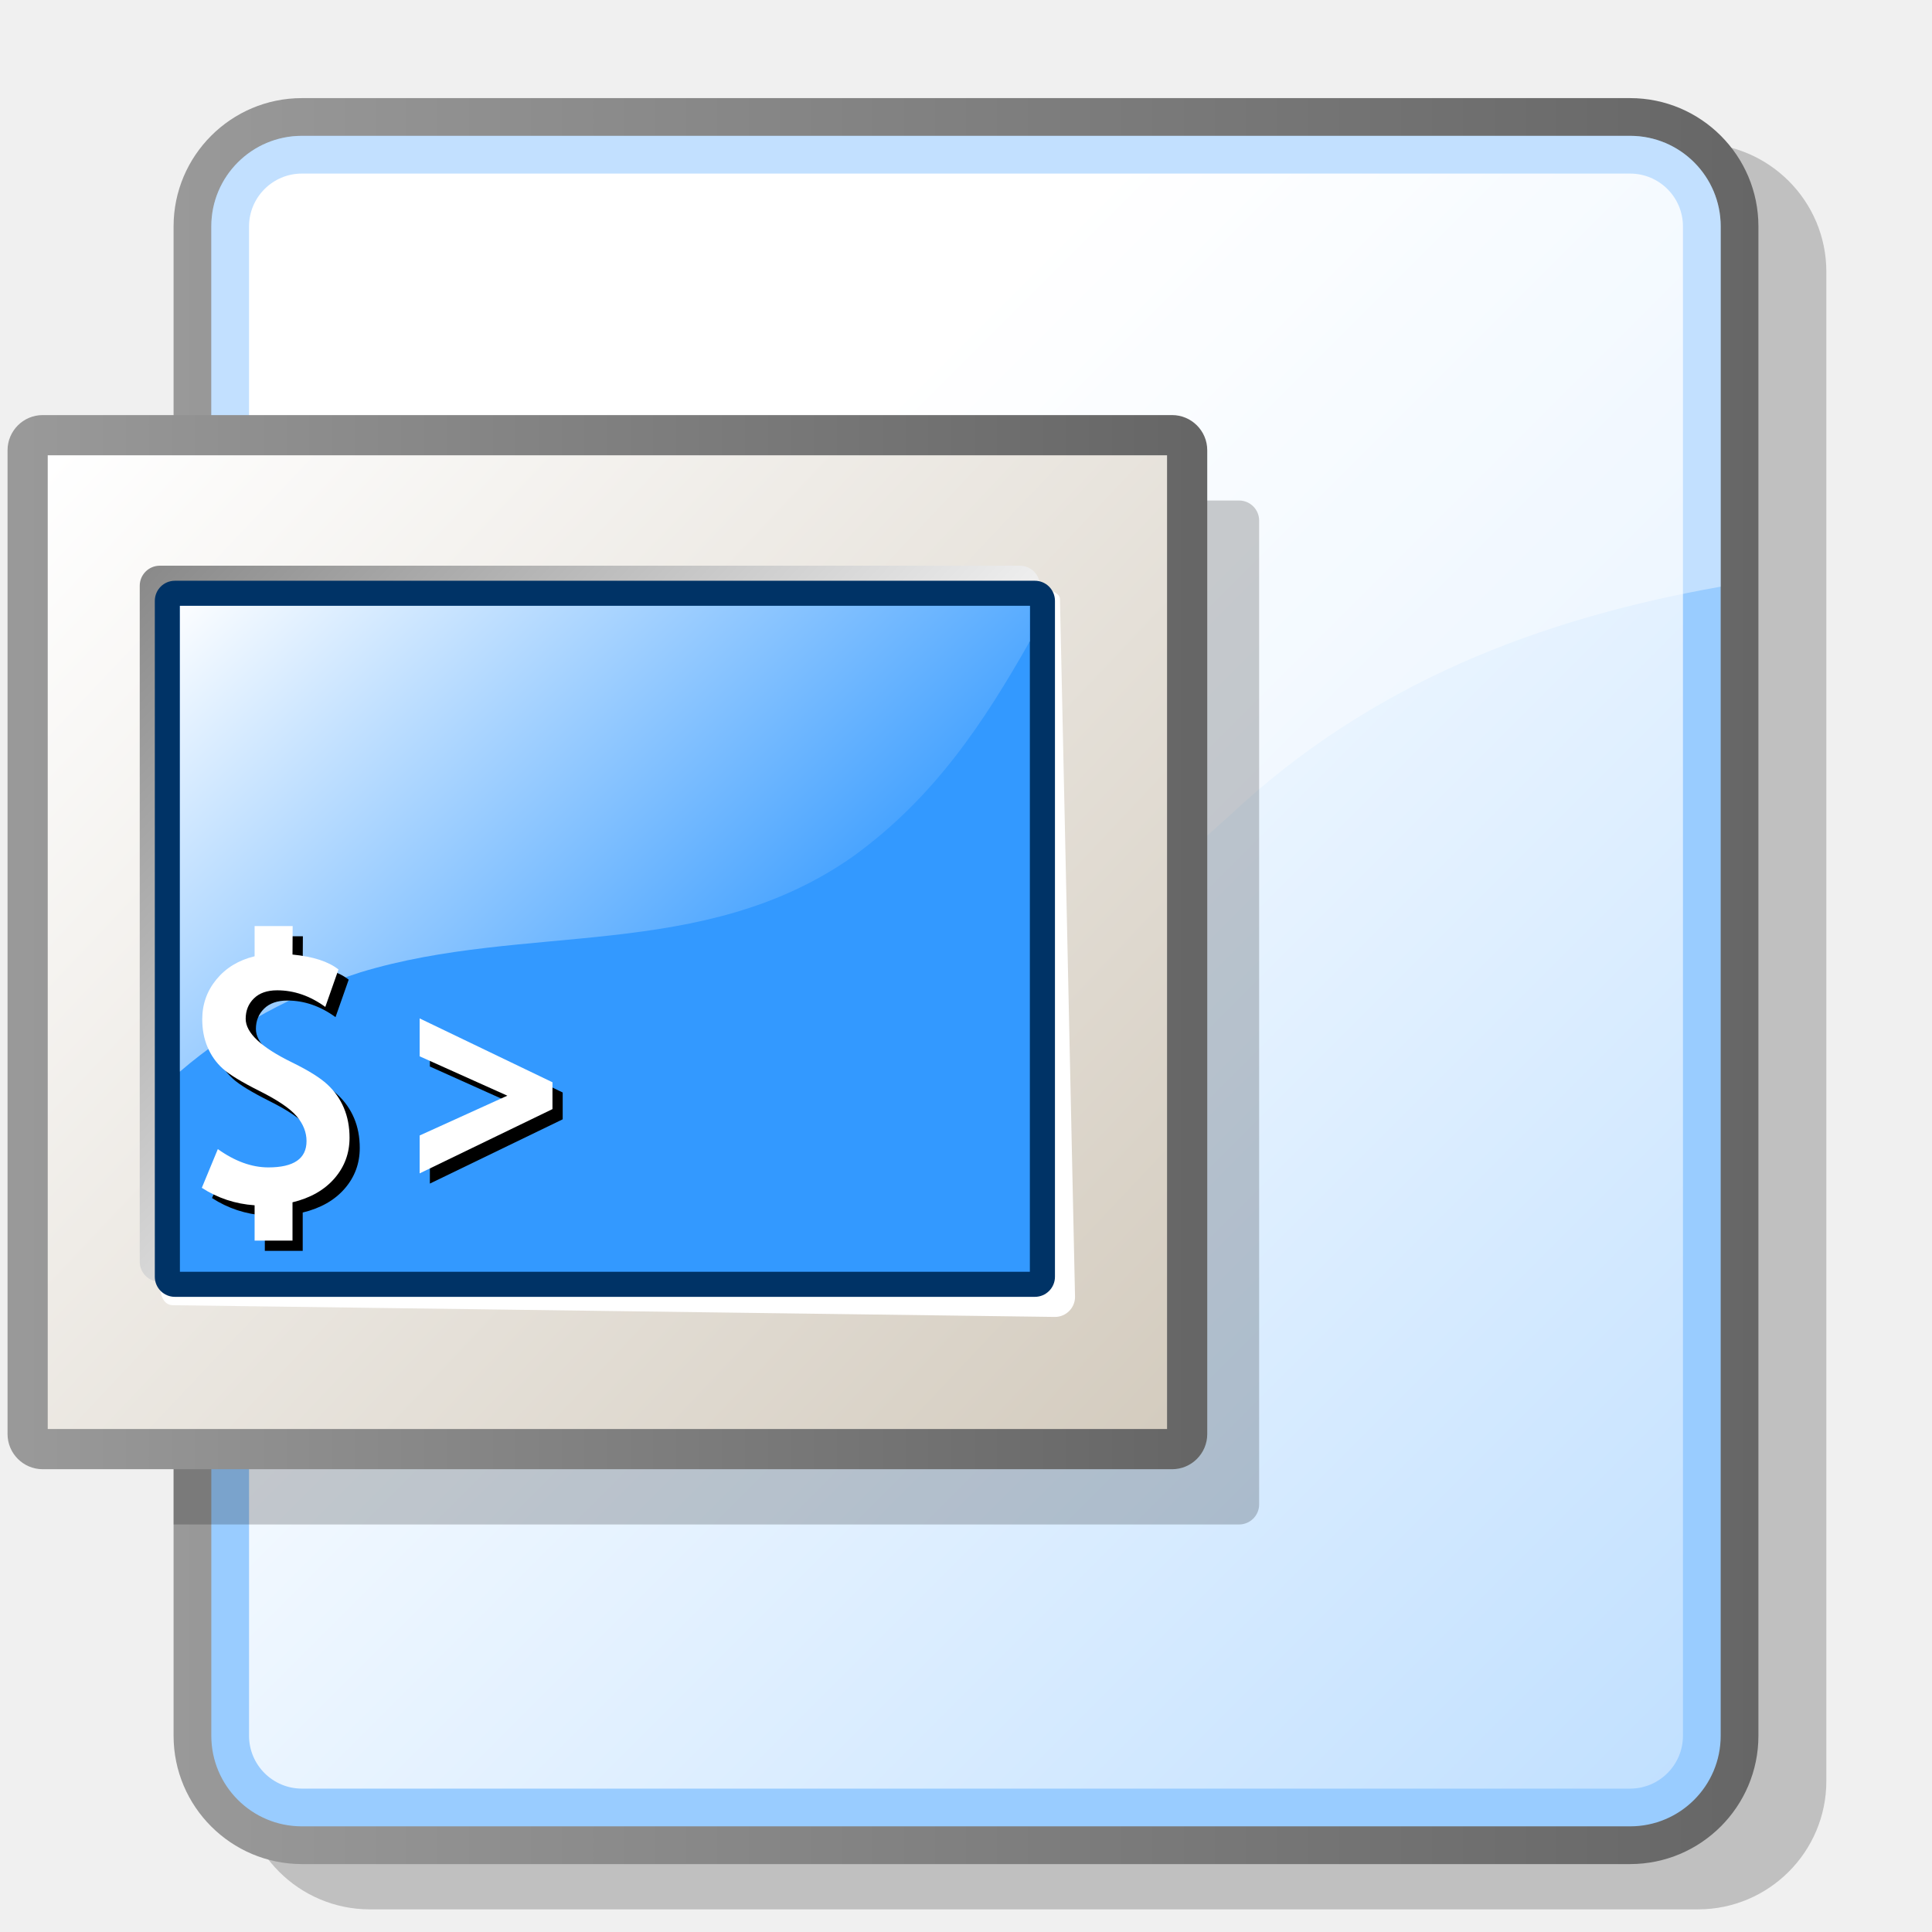
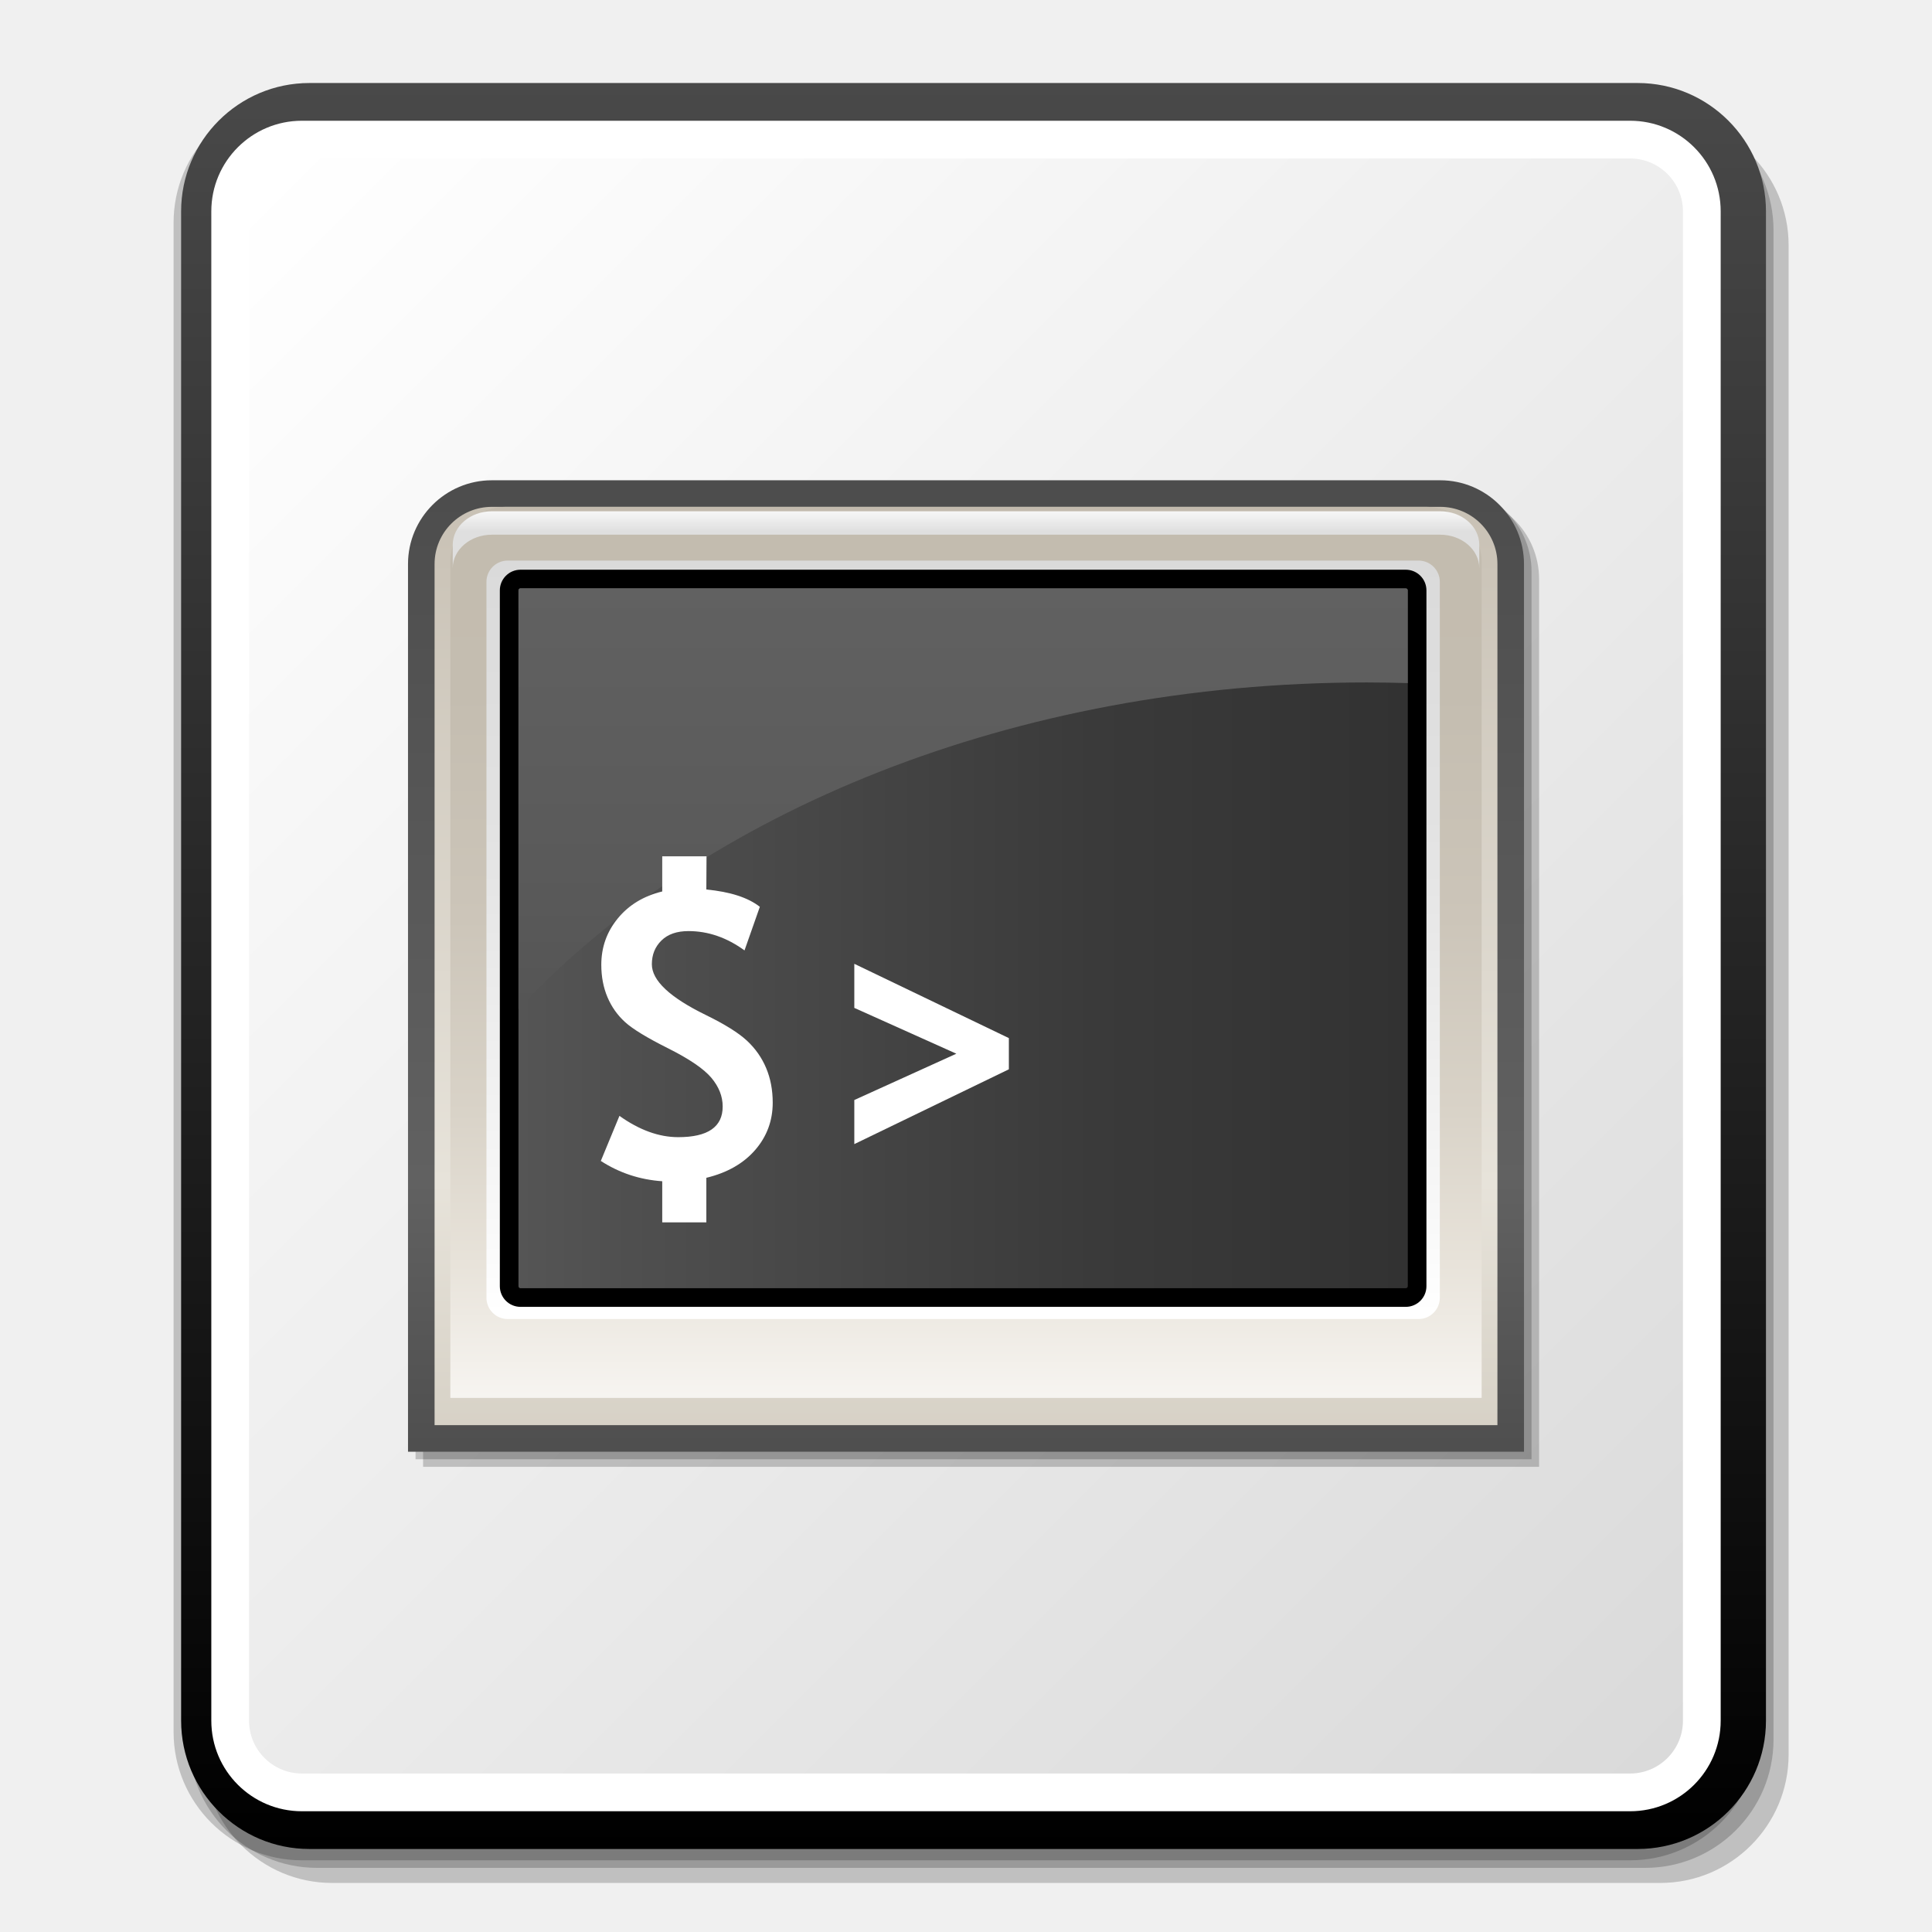
- <svg xmlns="http://www.w3.org/2000/svg" width="48pt" height="48pt" viewBox="0 0 256 256" overflow="visible" enable-background="new 0 0 256 256" xml:space="preserve" id="svg153">
-   <defs id="defs215" />
-   <g id="Layer_2" stroke="#000000">
-     <path fill="none" stroke="none" d="M256,256H0V0h256V256z" id="path155" />
-   </g>
-   <g id="Layer_3" stroke="#000000">
-     <path opacity="0.2" stroke="none" d="M49,19c-9.374,0-17,7.626-17,17v200c0,9.374,7.626,17,17,17h176c9.374,0,17-7.626,17-17V36    c0-9.374-7.626-17-17-17H49z" id="path157" />
-     <linearGradient id="XMLID_1_" gradientUnits="userSpaceOnUse" x1="23" y1="130" x2="233" y2="130">
-       <stop offset="0" style="stop-color:#999999" id="stop159" />
-       <stop offset="1" style="stop-color:#666666" id="stop160" />
+ <svg xmlns="http://www.w3.org/2000/svg" width="48pt" height="48pt" viewBox="0 0 256 256" overflow="visible" enable-background="new 0 0 256 256" xml:space="preserve" id="svg5156">
+   <defs id="defs5271" />
+   <g id="Layer_1">
+     <path opacity="0.2" d="M44,15.5c-9.374,0-17,7.626-17,17v200c0,9.374,7.626,17,17,17h176c9.375,0,17-7.626,17-17v-200     c0-9.374-7.625-17-17-17H44z" id="path5159" />
+     <path opacity="0.2" d="M42,13.5c-9.374,0-17,7.626-17,17v200c0,9.374,7.626,17,17,17h176c9.375,0,17-7.626,17-17v-200     c0-9.374-7.625-17-17-17H42z" id="path5160" />
+     <path opacity="0.2" d="M40,12.5c-9.374,0-17,7.626-17,17v200c0,9.374,7.626,17,17,17h176c9.375,0,17-7.626,17-17v-200     c0-9.374-7.625-17-17-17H40z" id="path5161" />
+     <linearGradient id="XMLID_12_" gradientUnits="userSpaceOnUse" x1="129" y1="11" x2="129" y2="245">
+       <stop offset="0" style="stop-color:#494949" id="stop5163" />
+       <stop offset="1" style="stop-color:#000000" id="stop5164" />
    </linearGradient>
-     <path fill="url(#XMLID_1_)" stroke="none" d="M40,13c-9.374,0-17,7.626-17,17v200c0,9.374,7.626,17,17,17h176    c9.374,0,17-7.626,17-17V30c0-9.374-7.626-17-17-17H40z" id="path164" />
-     <path fill="#99CCFF" stroke="none" d="M28,230c0,6.627,5.373,12,12,12h176c6.627,0,12-5.373,12-12V30c0-6.627-5.373-12-12-12H40    c-6.627,0-12,5.373-12,12V230z" id="path165" />
-     <linearGradient id="XMLID_2_" gradientUnits="userSpaceOnUse" x1="84.503" y1="86.503" x2="321.502" y2="323.502">
-       <stop offset="0" style="stop-color:#FFFFFF" id="stop167" />
-       <stop offset="1" style="stop-color:#99CCFF" id="stop168" />
+     <path fill="url(#XMLID_12_)" d="M41,11c-9.374,0-17,7.626-17,17v200c0,9.374,7.626,17,17,17h176c9.375,0,17-7.626,17-17V28     c0-9.374-7.625-17-17-17H41z" id="path5168" />
+     <path fill="#FFFFFF" d="M28,228c0,6.627,5.373,12,12,12h176c6.627,0,12-5.373,12-12V28c0-6.627-5.373-12-12-12H40     c-6.627,0-12,5.373-12,12V228z" id="path5169" />
+     <linearGradient id="XMLID_13_" gradientUnits="userSpaceOnUse" x1="29.053" y1="29.053" x2="226.947" y2="226.947">
+       <stop offset="0" style="stop-color:#FFFFFF" id="stop5171" />
+       <stop offset="1" style="stop-color:#DADADA" id="stop5172" />
    </linearGradient>
-     <path fill="url(#XMLID_2_)" stroke="none" d="M40,23c-3.859,0-7,3.14-7,7v200c0,3.859,3.141,7,7,7h176c3.859,0,7-3.141,7-7V30    c0-3.86-3.141-7-7-7H40z" id="path172" />
-     <path opacity="0.4" fill="#FFFFFF" stroke="none" d="M163,108c18.593-17.431,40.938-26.006,65-30.265V30c0-6.627-5.373-12-12-12    H40c-6.627,0-12,5.373-12,12v143.268C77.582,177.009,124.478,142.51,163,108z" id="path173" />
-     <g id="g174">
-       <path opacity="0.2" stroke="none" d="M164.183,66.321H23V202h141.183c1.47,0,2.661-1.191,2.661-2.66V68.981     C166.844,67.512,165.652,66.321,164.183,66.321z" id="path175" />
-       <linearGradient id="XMLID_3_" gradientUnits="userSpaceOnUse" x1="3" y1="124.839" x2="157.966" y2="124.839">
-         <stop offset="0" style="stop-color:#999999" id="stop177" />
-         <stop offset="1" style="stop-color:#666666" id="stop178" />
-       </linearGradient>
-       <path fill="url(#XMLID_3_)" stroke="none" d="M5.66,55C3.09,55,1,57.091,1,59.661V190.02c0,2.569,2.09,4.659,4.66,4.659h149.646     c2.569,0,4.66-2.09,4.66-4.659V59.661c0-2.57-2.091-4.661-4.66-4.661H5.66z" id="path182" />
-       <path fill="url(#XMLID_3_)" stroke="none" d="M157.966,190.02c0,1.469-1.191,2.659-2.66,2.659H5.66     c-1.469,0-2.66-1.19-2.66-2.659V59.661C3,58.191,4.19,57,5.66,57h149.646c1.469,0,2.66,1.191,2.66,2.661V190.02z" id="path183" />
-       <linearGradient id="XMLID_5_" gradientUnits="userSpaceOnUse" x1="9.599" y1="57.943" x2="151.48" y2="191.843">
-         <stop offset="0" style="stop-color:#FFFFFF" id="stop185" />
-         <stop offset="1" style="stop-color:#D4CCBF" id="stop186" />
-       </linearGradient>
-       <path fill="url(#XMLID_5_)" stroke="none" d="M6.325,60.326c0,1.31,0,127.717,0,129.028c1.313,0,147.003,0,148.316,0     c0-1.311,0-127.718,0-129.028C153.328,60.326,7.637,60.326,6.325,60.326z" id="path190" />
-       <linearGradient id="XMLID_6_" gradientUnits="userSpaceOnUse" x1="95.713" y1="139.539" x2="3.045" y2="49.088">
-         <stop offset="0" style="stop-color:#FFFFFF" id="stop192" />
-         <stop offset="1" style="stop-color:#666666" id="stop193" />
-       </linearGradient>
-       <path fill="url(#XMLID_6_)" stroke="none" d="M137.791,167.184c0,1.47-1.191,2.66-2.66,2.66H21.178     c-1.469,0-2.661-1.19-2.661-2.66V77.618c0-1.469,1.191-2.66,2.661-2.66h113.953c1.469,0,2.66,1.191,2.66,2.66V167.184z" id="path197" />
-       <path fill="#FFFFFF" stroke="none" d="M142.447,171.839c0,1.47-1.191,2.661-2.66,2.661l-116.835-1.553     c-1.469,0-1.774-1.634-1.774-3.104l1.996-87.57c0-1.47,1.191-2.661,2.66-2.661l108.854-1.995c1.47,0,5.764,0.304,5.764,1.773     L142.447,171.839z" id="path198" />
-       <path fill="#003366" stroke="none" d="M139.787,169.18c0,1.468-1.191,2.659-2.661,2.659H23.174c-1.469,0-2.66-1.191-2.66-2.659     V79.613c0-1.469,1.191-2.66,2.66-2.66h113.952c1.47,0,2.661,1.191,2.661,2.66V169.18z" id="path199" />
-       <path fill="#3399FF" stroke="none" d="M23.839,80.278c0,1.301,0,86.935,0,88.236c1.306,0,111.315,0,112.622,0     c0-1.301,0-86.935,0-88.236C135.154,80.278,25.145,80.278,23.839,80.278z" id="path200" />
-       <linearGradient id="XMLID_7_" gradientUnits="userSpaceOnUse" x1="37.385" y1="65.54" x2="104.336" y2="136.923">
-         <stop offset="0" style="stop-color:#FFFFFF" id="stop202" />
-         <stop offset="1" style="stop-color:#3399FF" id="stop203" />
-       </linearGradient>
-       <path fill="url(#XMLID_7_)" stroke="none" d="M112.962,113.533c10.848-7.812,17.45-17.889,23.499-28.567c0-2.807,0-4.513,0-4.688     c-1.307,0-111.316,0-112.622,0c0,0.831,0,36.029,0,61.716c6.921-5.961,15.249-10.382,23.943-13.165     C69.73,122.178,93.009,127.5,112.962,113.533z" id="path207" />
-       <g adobe-blending-mode="overlay" id="g208">
-         <path stroke="none" adobe-blending-mode="normal" d="M35.09,161.062c-2.552-0.179-4.882-0.948-6.994-2.313l2.122-5.133      c2.268,1.617,4.5,2.425,6.694,2.425c3.373,0,5.06-1.162,5.06-3.486c0-1.163-0.432-2.256-1.293-3.278      c-0.863-1.023-2.499-2.138-4.908-3.345c-2.411-1.207-4.051-2.206-4.92-3c-0.87-0.792-1.537-1.738-2.002-2.84      c-0.464-1.104-0.696-2.328-0.696-3.68c0-1.997,0.627-3.758,1.882-5.285c1.255-1.527,2.94-2.547,5.056-3.062v-4.005h5.042      l-0.022,3.779c2.728,0.263,4.758,0.921,6.092,1.973l-1.744,4.964c-2.018-1.466-4.144-2.199-6.38-2.199      c-1.325,0-2.352,0.356-3.08,1.071c-0.728,0.713-1.092,1.613-1.092,2.703c0,1.854,2.051,3.782,6.153,5.783      c2.162,1.059,3.72,2.031,4.676,2.92c0.956,0.888,1.683,1.924,2.184,3.107c0.5,1.182,0.75,2.501,0.75,3.955      c0,2.057-0.668,3.853-2.001,5.387c-1.333,1.536-3.187,2.59-5.558,3.163v5.076h-5.02V161.062z" id="path209" />
-         <path stroke="none" adobe-blending-mode="normal" d="M56.961,156.831v-5.021l11.619-5.273l-11.619-5.217v-5.021l17.598,8.462      v3.554L56.961,156.831z" id="path210" />
-       </g>
-       <g id="g211">
-         <path fill="#FFFFFF" stroke="none" d="M33.736,159.707c-2.551-0.177-4.883-0.947-6.994-2.313l2.122-5.132      c2.268,1.617,4.5,2.425,6.694,2.425c3.374,0,5.059-1.162,5.059-3.487c0-1.162-0.431-2.256-1.292-3.277      c-0.862-1.022-2.5-2.137-4.909-3.345c-2.41-1.207-4.05-2.207-4.919-3c-0.871-0.792-1.537-1.74-2.002-2.842      c-0.465-1.101-0.697-2.326-0.697-3.678c0-1.997,0.628-3.759,1.883-5.286c1.255-1.526,2.941-2.547,5.056-3.061v-4.005h5.042      l-0.021,3.778c2.727,0.264,4.757,0.922,6.092,1.975l-1.745,4.964c-2.017-1.467-4.143-2.201-6.38-2.201      c-1.324,0-2.351,0.357-3.079,1.072c-0.729,0.713-1.092,1.613-1.092,2.703c0,1.855,2.051,3.782,6.153,5.783      c2.162,1.058,3.72,2.031,4.675,2.919c0.957,0.889,1.684,1.925,2.184,3.107s0.75,2.502,0.75,3.955c0,2.058-0.667,3.853-2,5.388      c-1.334,1.535-3.187,2.59-5.558,3.163v5.075h-5.021V159.707z" id="path212" />
-         <path fill="#FFFFFF" stroke="none" d="M55.606,155.478v-5.021l11.619-5.273l-11.619-5.217v-5.021l17.599,8.461v3.554      L55.606,155.478z" id="path213" />
-       </g>
-     </g>
+     <path fill="url(#XMLID_13_)" d="M40,21c-3.86,0-7,3.14-7,7v200c0,3.859,3.14,7,7,7h176c3.859,0,7-3.141,7-7V28     c0-3.86-3.141-7-7-7H40z" id="path5176" />
+     <linearGradient id="XMLID_14_" gradientUnits="userSpaceOnUse" x1="128" y1="56.624" x2="128" y2="202.162">
+       <stop offset="0" style="stop-color:#C2BAAD" id="stop5178" />
+       <stop offset="0.702" style="stop-color:#E7E3DA" id="stop5179" />
+       <stop offset="1" style="stop-color:#D4CCBF" id="stop5180" />
+     </linearGradient>
+     <path fill="url(#XMLID_14_)" d="M186.684,75.185H69.315c-3.913,0-7.087,3.168-7.087,7.076v10.533c0,0.996,0,25.294,0,49.203     c0,23.125,0,45.882,0,46.845c2.338,0,129.207,0,131.544,0c0-0.963,0-23.72,0-46.845c0-23.908,0-48.207,0-49.203V82.261     C193.772,78.353,190.6,75.185,186.684,75.185z" id="path5186" />
+     <path fill="#FFFFFF" d="M59.607,65.453c0,1.208,0,117.787,0,118.996c1.212,0,135.576,0,136.786,0c0-1.209,0-117.787,0-118.996     C195.183,65.453,60.819,65.453,59.607,65.453z" id="path5187" />
+     <path opacity="0.2" d="M67.172,65.64c-6.125,0-11.109,4.977-11.109,11.094V194.36h147.874V76.734     c0-6.117-4.982-11.094-11.106-11.094H67.172z" id="path5188" />
+     <path opacity="0.2" d="M66.172,64.64c-6.125,0-11.109,4.977-11.109,11.094V193.36h147.874V75.734     c0-6.117-4.982-11.094-11.106-11.094H66.172z" id="path5189" />
+     <linearGradient id="XMLID_15_" gradientUnits="userSpaceOnUse" x1="127.999" y1="47.292" x2="127.999" y2="203.109">
+       <stop offset="0" style="stop-color:#494949" id="stop5191" />
+       <stop offset="0.702" style="stop-color:#616161" id="stop5192" />
+       <stop offset="1" style="stop-color:#494949" id="stop5193" />
+     </linearGradient>
+     <path fill="url(#XMLID_15_)" d="M65.172,63.64c-6.125,0-11.109,4.977-11.109,11.094V192.36h147.874V74.734     c0-6.117-4.982-11.094-11.106-11.094H65.172z" id="path5199" />
+     <linearGradient id="XMLID_16_" gradientUnits="userSpaceOnUse" x1="127.999" y1="47.289" x2="127.999" y2="203.102">
+       <stop offset="0" style="stop-color:#C2BAAD" id="stop5201" />
+       <stop offset="0.702" style="stop-color:#E7E3DA" id="stop5202" />
+       <stop offset="1" style="stop-color:#D0CABE" id="stop5203" />
+     </linearGradient>
+     <path fill="url(#XMLID_16_)" d="M190.83,67.16H65.172c-4.191,0-7.589,3.392-7.589,7.574V86.01c0,1.066,0,27.082,0,52.677     c0,24.757,0,49.12,0,50.153c2.504,0,138.33,0,140.834,0c0-1.033,0-25.396,0-50.153c0-25.596,0-51.611,0-52.677V74.734     C198.417,70.551,195.021,67.16,190.83,67.16z" id="path5209" />
+     <linearGradient id="XMLID_17_" gradientUnits="userSpaceOnUse" x1="128" y1="47.879" x2="128" y2="199.068">
+       <stop offset="0" style="stop-color:#C2BAAD" id="stop5211" />
+       <stop offset="0.29" style="stop-color:#C4BDB0" id="stop5212" />
+       <stop offset="0.488" style="stop-color:#CCC5B9" id="stop5213" />
+       <stop offset="0.659" style="stop-color:#D9D3C8" id="stop5214" />
+       <stop offset="0.792" style="stop-color:#E8E3DA" id="stop5215" />
+       <stop offset="0.921" style="stop-color:#F8F6F3" id="stop5216" />
+       <stop offset="0.949" style="stop-color:#E8E3DA" id="stop5217" />
+     </linearGradient>
+     <path fill="url(#XMLID_17_)" d="M188.965,67.16H67.037c-4.066,0-7.364,3.291-7.364,7.348V85.45c0,1.037,0,26.278,0,51.114     c0,24.021,0,47.662,0,48.665c2.429,0,134.225,0,136.655,0c0-1.003,0-24.644,0-48.665c0-24.836,0-50.078,0-51.114V74.508     C196.328,70.45,193.03,67.16,188.965,67.16z" id="path5225" />
+     <linearGradient id="XMLID_18_" gradientUnits="userSpaceOnUse" x1="128" y1="66.872" x2="128" y2="70.41">
+       <stop offset="0" style="stop-color:#FFFFFF" id="stop5227" />
+       <stop offset="1" style="stop-color:#DFDFDF" id="stop5228" />
+     </linearGradient>
+     <path fill="url(#XMLID_18_)" d="M190.83,67.746H65.172c-2.857,0-5.181,1.992-5.181,4.439c0,0,0,1.115,0,3.104     c0-2.449,2.324-4.439,5.181-4.439H190.83c2.857,0,5.181,1.991,5.181,4.439c0-1.988,0-3.104,0-3.104     C196.011,69.737,193.688,67.746,190.83,67.746z" id="path5232" />
+     <linearGradient id="XMLID_19_" gradientUnits="userSpaceOnUse" x1="142.047" y1="138.506" x2="56.583" y2="55.088">
+       <stop offset="0" style="stop-color:#FFFFFF" id="stop5234" />
+       <stop offset="1" style="stop-color:#666666" id="stop5235" />
+     </linearGradient>
+     <path fill="url(#XMLID_19_)" d="M180.853,164.001c0,1.355-1.098,2.454-2.452,2.454H73.306c-1.354,0-2.452-1.099-2.452-2.454     V81.399c0-1.356,1.098-2.453,2.452-2.453H178.4c1.354,0,2.452,1.097,2.452,2.453V164.001z" id="path5239" />
+     <linearGradient id="XMLID_20_" gradientUnits="userSpaceOnUse" x1="127.622" y1="174.779" x2="127.622" y2="74.281">
+       <stop offset="0.006" style="stop-color:#FFFFFF" id="stop5241" />
+       <stop offset="0.141" style="stop-color:#F8F8F8" id="stop5242" />
+       <stop offset="0.664" style="stop-color:#E2E2E2" id="stop5243" />
+       <stop offset="1" style="stop-color:#DADADA" id="stop5244" />
+     </linearGradient>
+     <path fill="url(#XMLID_20_)" d="M190.785,171.96c0,1.555-1.265,2.819-2.817,2.819H67.276c-1.558,0-2.819-1.265-2.819-2.819     V77.099c0-1.557,1.261-2.819,2.819-2.819h120.691c1.553,0,2.817,1.262,2.817,2.819V171.96z" id="path5248" />
+     <path d="M189.01,170.427c0,1.512-1.225,2.738-2.74,2.738h-117.3c-1.514,0-2.739-1.227-2.739-2.738V78.23     c0-1.514,1.225-2.74,2.739-2.74h117.3c1.516,0,2.74,1.226,2.74,2.74V170.427z" id="path5249" />
+     <linearGradient id="XMLID_21_" gradientUnits="userSpaceOnUse" x1="68.701" y1="124.327" x2="186.539" y2="124.327">
+       <stop offset="0" style="stop-color:#555555" id="stop5251" />
+       <stop offset="0.102" style="stop-color:#505050" id="stop5252" />
+       <stop offset="0.648" style="stop-color:#3A3A3A" id="stop5253" />
+       <stop offset="1" style="stop-color:#323232" id="stop5254" />
+     </linearGradient>
+     <path fill="url(#XMLID_21_)" d="M68.969,77.96c-0.148,0-0.268,0.12-0.268,0.27v92.197c0,0.148,0.12,0.268,0.268,0.268h117.3     c0.147,0,0.27-0.119,0.27-0.268V78.23c0-0.151-0.119-0.27-0.27-0.27H68.969z" id="path5258" />
+     <linearGradient id="XMLID_22_" gradientUnits="userSpaceOnUse" x1="127.621" y1="133.665" x2="127.621" y2="77.961">
+       <stop offset="0.006" style="stop-color:#555555" id="stop5260" />
+       <stop offset="0.251" style="stop-color:#595959" id="stop5261" />
+       <stop offset="1" style="stop-color:#616161" id="stop5262" />
+     </linearGradient>
+     <path fill="url(#XMLID_22_)" d="M181.076,90.428c1.83,0,3.648,0.034,5.463,0.086V78.23c0-0.151-0.119-0.27-0.27-0.27h-117.3     c-0.148,0-0.268,0.12-0.268,0.27v55.435C93.162,107.567,134.364,90.428,181.076,90.428z" id="path5266" />
+     <path fill="#FFFFFF" d="M87.75,156.521c-2.97-0.205-5.683-1.102-8.139-2.69l2.468-5.972c2.64,1.881,5.238,2.821,7.791,2.821     c3.925,0,5.889-1.353,5.889-4.059c0-1.353-0.503-2.622-1.506-3.814c-1.004-1.188-2.909-2.485-5.712-3.892     c-2.805-1.402-4.714-2.565-5.724-3.489c-1.013-0.923-1.79-2.025-2.329-3.306c-0.541-1.281-0.813-2.709-0.813-4.282     c0-2.325,0.73-4.374,2.193-6.152c1.46-1.775,3.421-2.964,5.882-3.562v-4.66h5.868l-0.025,4.399     c3.172,0.305,5.535,1.072,7.09,2.295l-2.032,5.777c-2.348-1.707-4.821-2.561-7.423-2.561c-1.541,0-2.737,0.414-3.583,1.247     c-0.847,0.831-1.271,1.879-1.271,3.147c0,2.16,2.386,4.401,7.161,6.729c2.514,1.23,4.329,2.365,5.439,3.398     s1.959,2.238,2.541,3.616c0.582,1.375,0.874,2.909,0.874,4.603c0,2.392-0.778,4.481-2.328,6.268     c-1.553,1.787-3.708,3.017-6.467,3.682v5.908H87.75V156.521z" id="path5267" />
+     <polygon fill="#FFFFFF" points="113.2,151.6 113.2,145.758 126.72,139.621 113.2,133.551 113.2,127.71 133.68,137.554      133.68,141.689 " id="polygon5268" />
+     <rect id="_x3C_Slice_x3E_" fill="none" width="256" height="256" />
  </g>
</svg>
